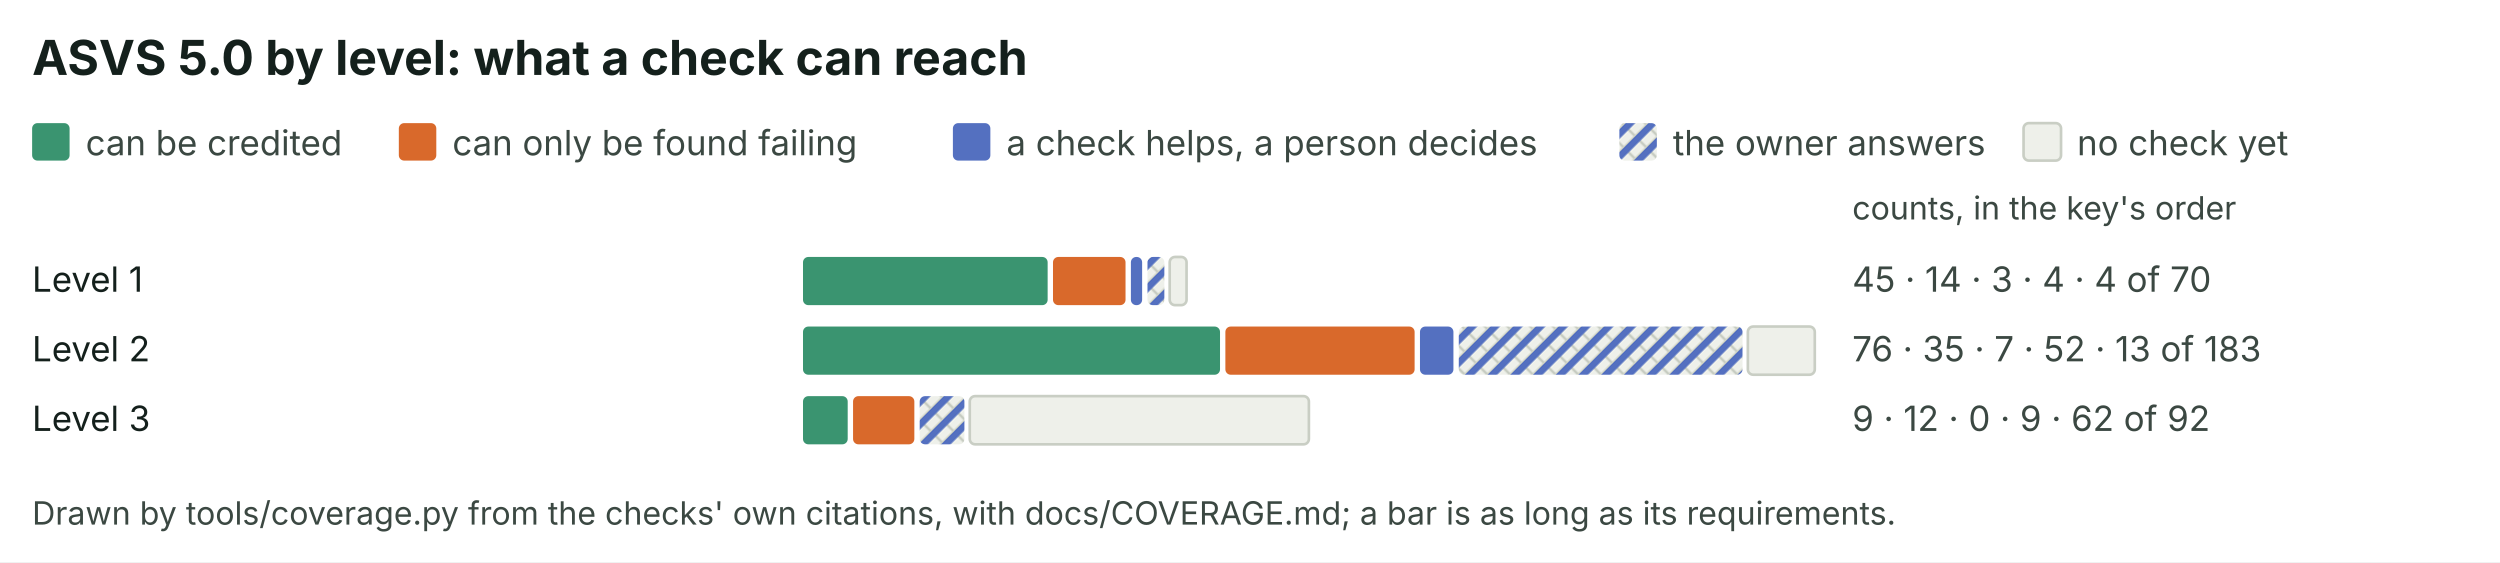
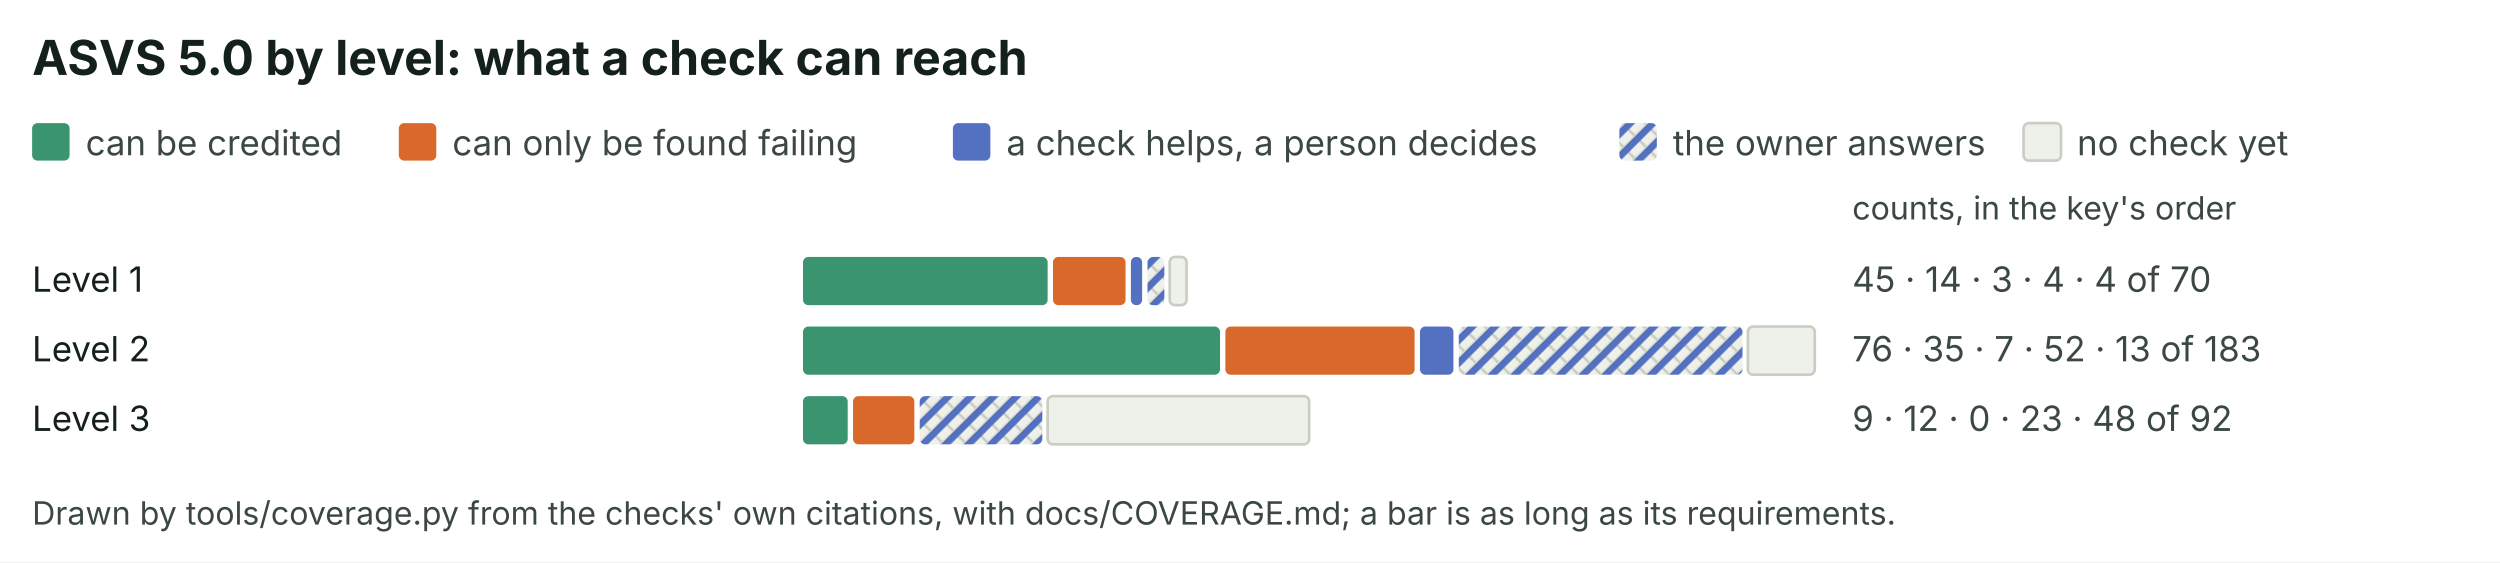
<svg xmlns="http://www.w3.org/2000/svg" viewBox="0 0 934 210" width="934" height="210" role="img" aria-labelledby="t d" font-family="Atkinson Hyperlegible, -apple-system, Segoe UI, sans-serif">
  <style>.bg{fill:#FFFFFF}.ink{fill:#14201C}.soft{fill:#3B4842}.none{fill:#EEF0EA;stroke:#C9CEC4}@media (prefers-color-scheme: dark){.bg{fill:#14201C}.ink{fill:#F3F4EF}.soft{fill:#C9CEC4}.none{fill:#182A23;stroke:#3B4842}}</style>
  <defs>
    <pattern id="owner" width="6" height="6" patternUnits="userSpaceOnUse" patternTransform="rotate(45)">
      <rect class="none" width="6" height="6" />
      <rect width="2.5" height="6" fill="#5470C0" />
    </pattern>
  </defs>
  <rect class="bg" width="934" height="210" />
  <text class="ink" x="12" y="28" font-size="18" font-weight="700">ASVS 5.0 by level: what a check can reach</text>
  <rect fill="#3A9470" x="12" y="46" width="14" height="14" rx="2" />
  <text class="soft" x="32" y="58" font-size="13">can be credited</text>
  <rect fill="#D9692B" x="149" y="46" width="14" height="14" rx="2" />
  <text class="soft" x="169" y="58" font-size="13">can only be found failing</text>
  <rect fill="#5470C0" x="356" y="46" width="14" height="14" rx="2" />
  <text class="soft" x="376" y="58" font-size="13">a check helps, a person decides</text>
  <rect fill="url(#owner)" x="605" y="46" width="14" height="14" rx="2" />
  <text class="soft" x="625" y="58" font-size="13">the owner answers</text>
  <rect class="none" x="756" y="46" width="14" height="14" rx="2" />
  <text class="soft" x="776" y="58" font-size="13">no check yet</text>
  <text class="soft" x="692" y="82" font-size="12">counts, in the key's order</text>
  <text class="ink" x="12" y="109" font-size="13">Level 1</text>
  <rect fill="#3A9470" x="300.0" y="96" width="91.4" height="18" rx="2" />
  <rect fill="#D9692B" x="393.4" y="96" width="27.1" height="18" rx="2" />
  <rect fill="#5470C0" x="422.5" y="96" width="4.2" height="18" rx="2" />
  <rect fill="url(#owner)" x="428.7" y="96" width="6.3" height="18" rx="2" />
  <rect class="none" x="437.0" y="96" width="6.3" height="18" rx="2" />
  <text class="soft" x="692" y="109" font-size="13">45 · 14 · 3 · 4 · 4  of 70</text>
  <text class="ink" x="12" y="135" font-size="13">Level 2</text>
  <rect fill="#3A9470" x="300.0" y="122" width="155.8" height="18" rx="2" />
  <rect fill="#D9692B" x="457.8" y="122" width="70.7" height="18" rx="2" />
  <rect fill="#5470C0" x="530.5" y="122" width="12.5" height="18" rx="2" />
  <rect fill="url(#owner)" x="545.0" y="122" width="106.0" height="18" rx="2" />
  <rect class="none" x="653.0" y="122" width="25.0" height="18" rx="2" />
  <text class="soft" x="692" y="135" font-size="13">76 · 35 · 7 · 52 · 13  of 183</text>
  <text class="ink" x="12" y="161" font-size="13">Level 3</text>
  <rect fill="#3A9470" x="300.0" y="148" width="16.7" height="18" rx="2" />
  <rect fill="#D9692B" x="318.7" y="148" width="22.9" height="18" rx="2" />
-   <rect fill="url(#owner)" x="343.6" y="148" width="16.7" height="18" rx="2" />
-   <rect class="none" x="362.3" y="148" width="126.7" height="18" rx="2" />
-   <text class="soft" x="692" y="161" font-size="13">9 · 12 · 0 · 9 · 62  of 92</text>
+   <rect fill="url(#owner)" x="343.6" y="148" width="45.8" height="18" rx="2" />
+   <rect class="none" x="391.4" y="148" width="97.7" height="18" rx="2" />
+   <text class="soft" x="692" y="161" font-size="13">9 · 12 · 0 · 23 · 48  of 92</text>
  <text class="soft" x="12" y="196" font-size="12">Drawn by tools/coverage.py from the checks' own citations, with docs/COVERAGE.md; a bar is as long as its requirements.</text>
</svg>
